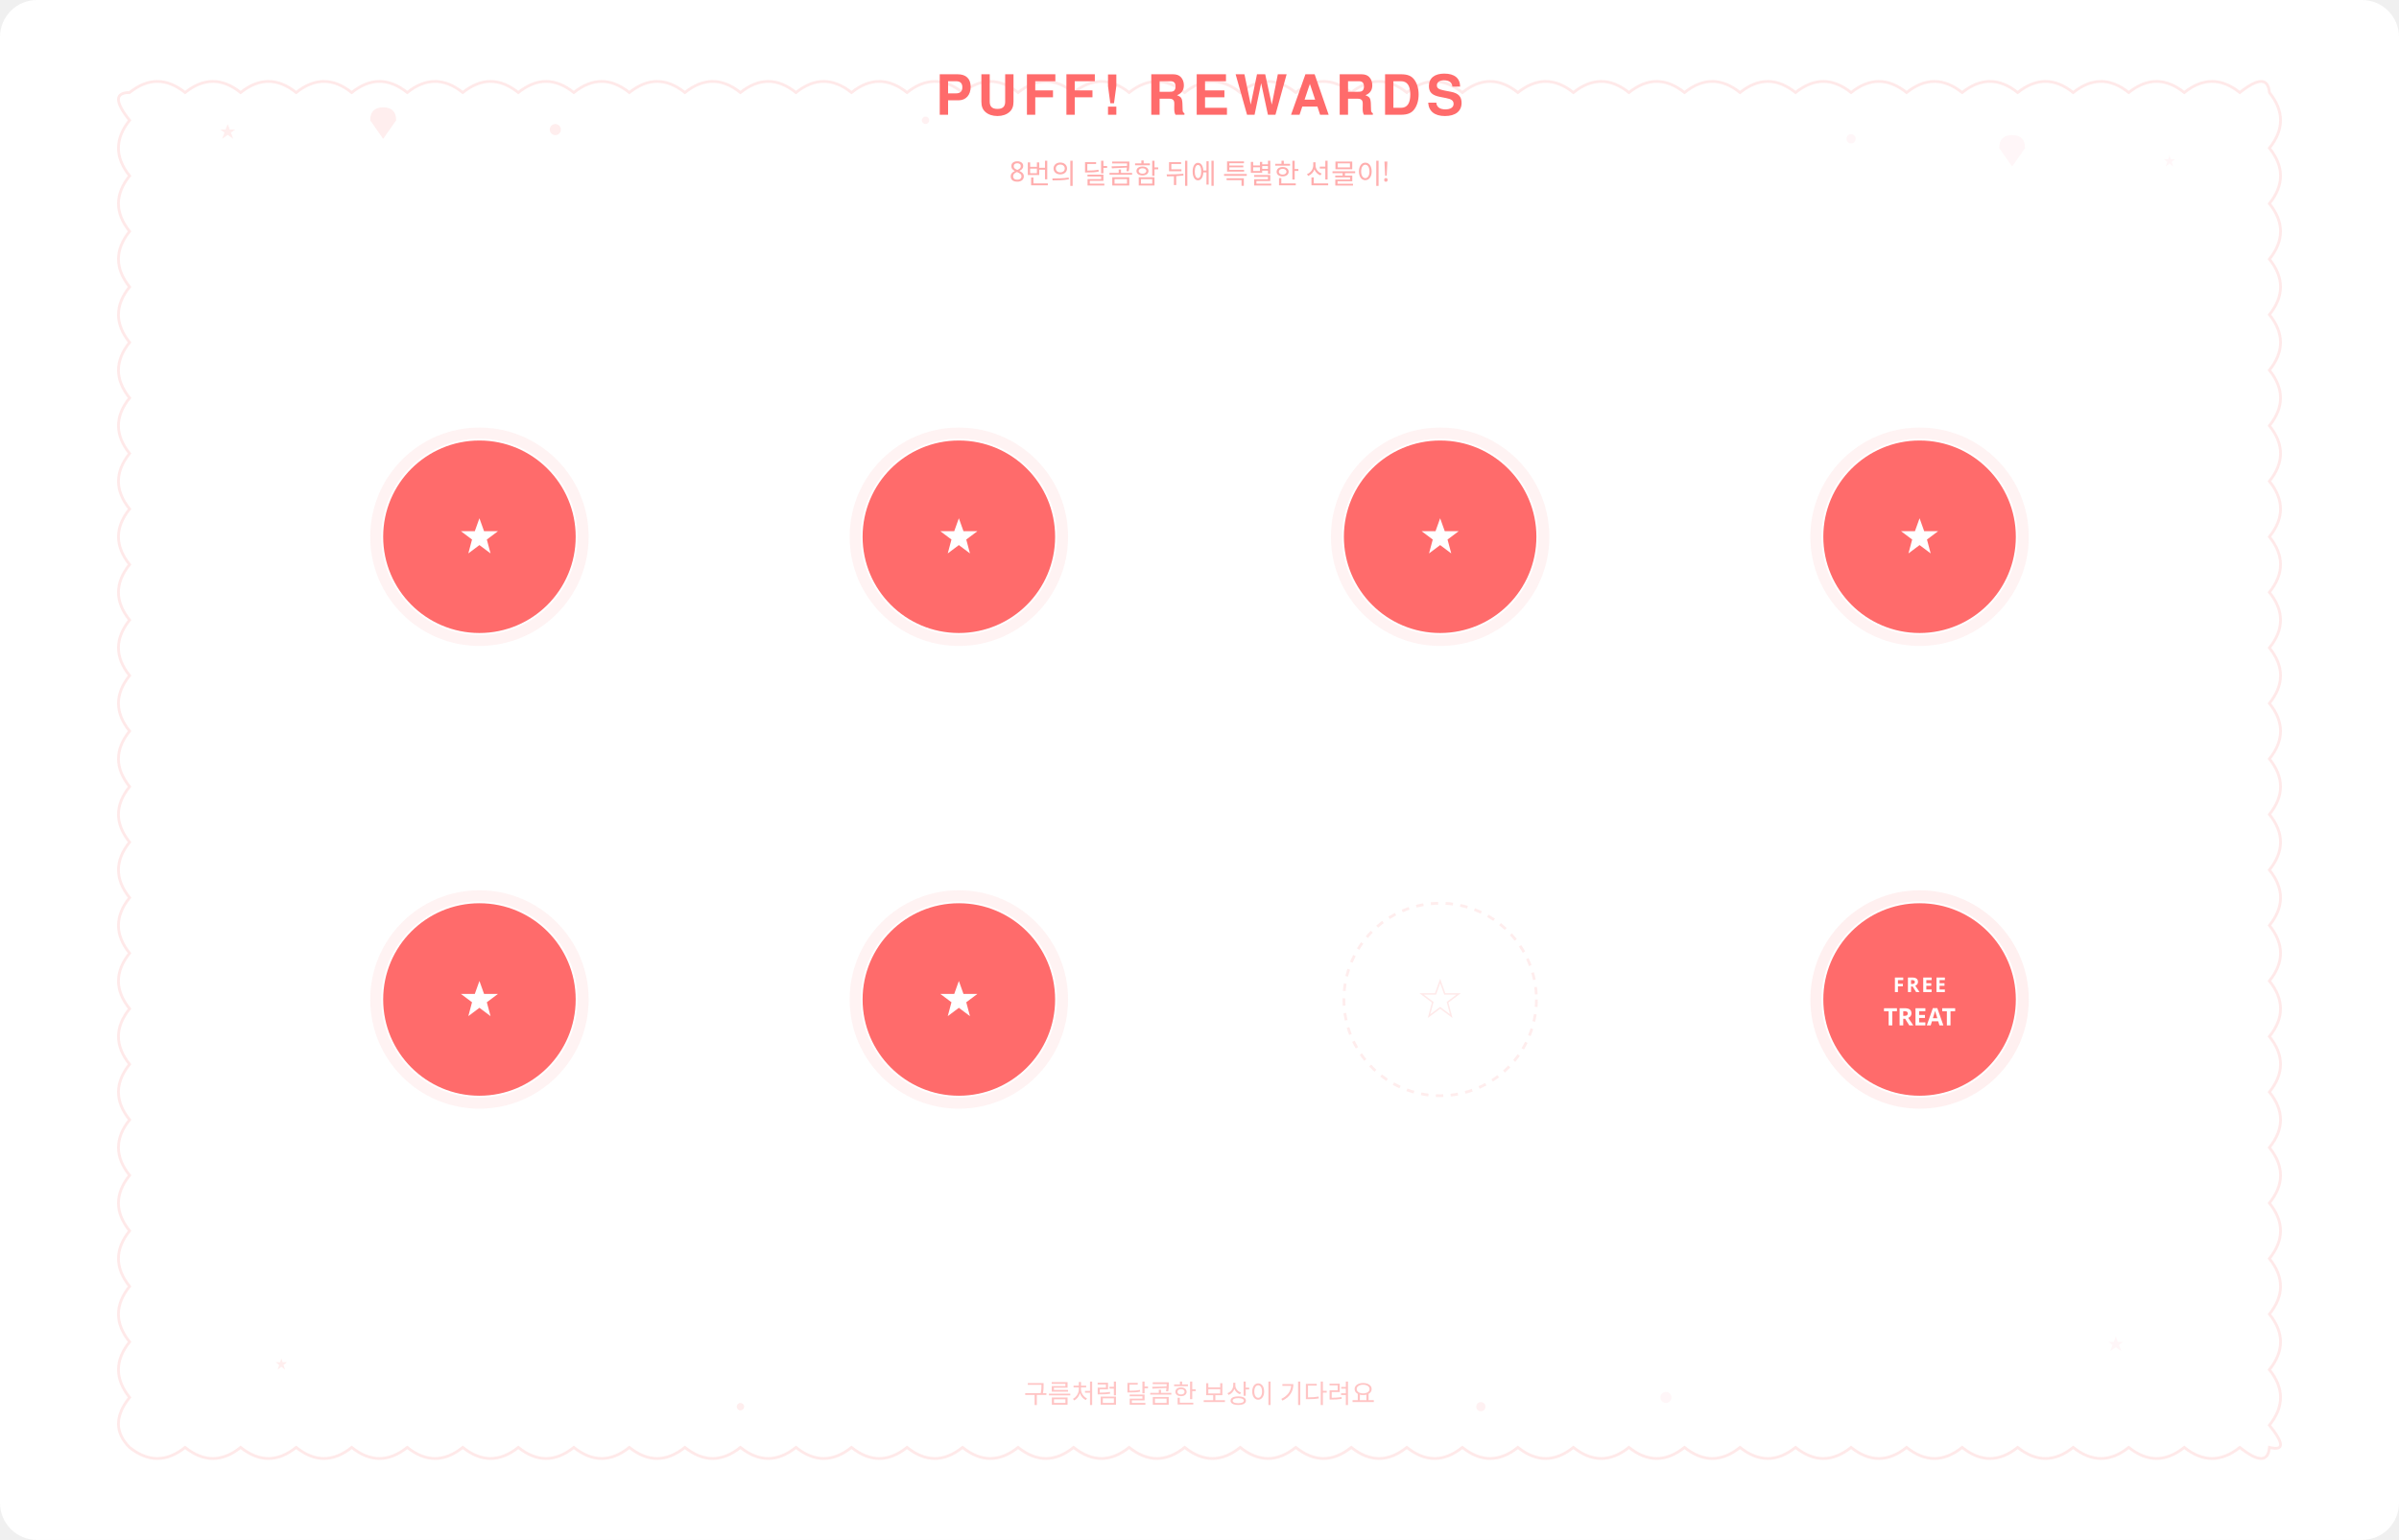
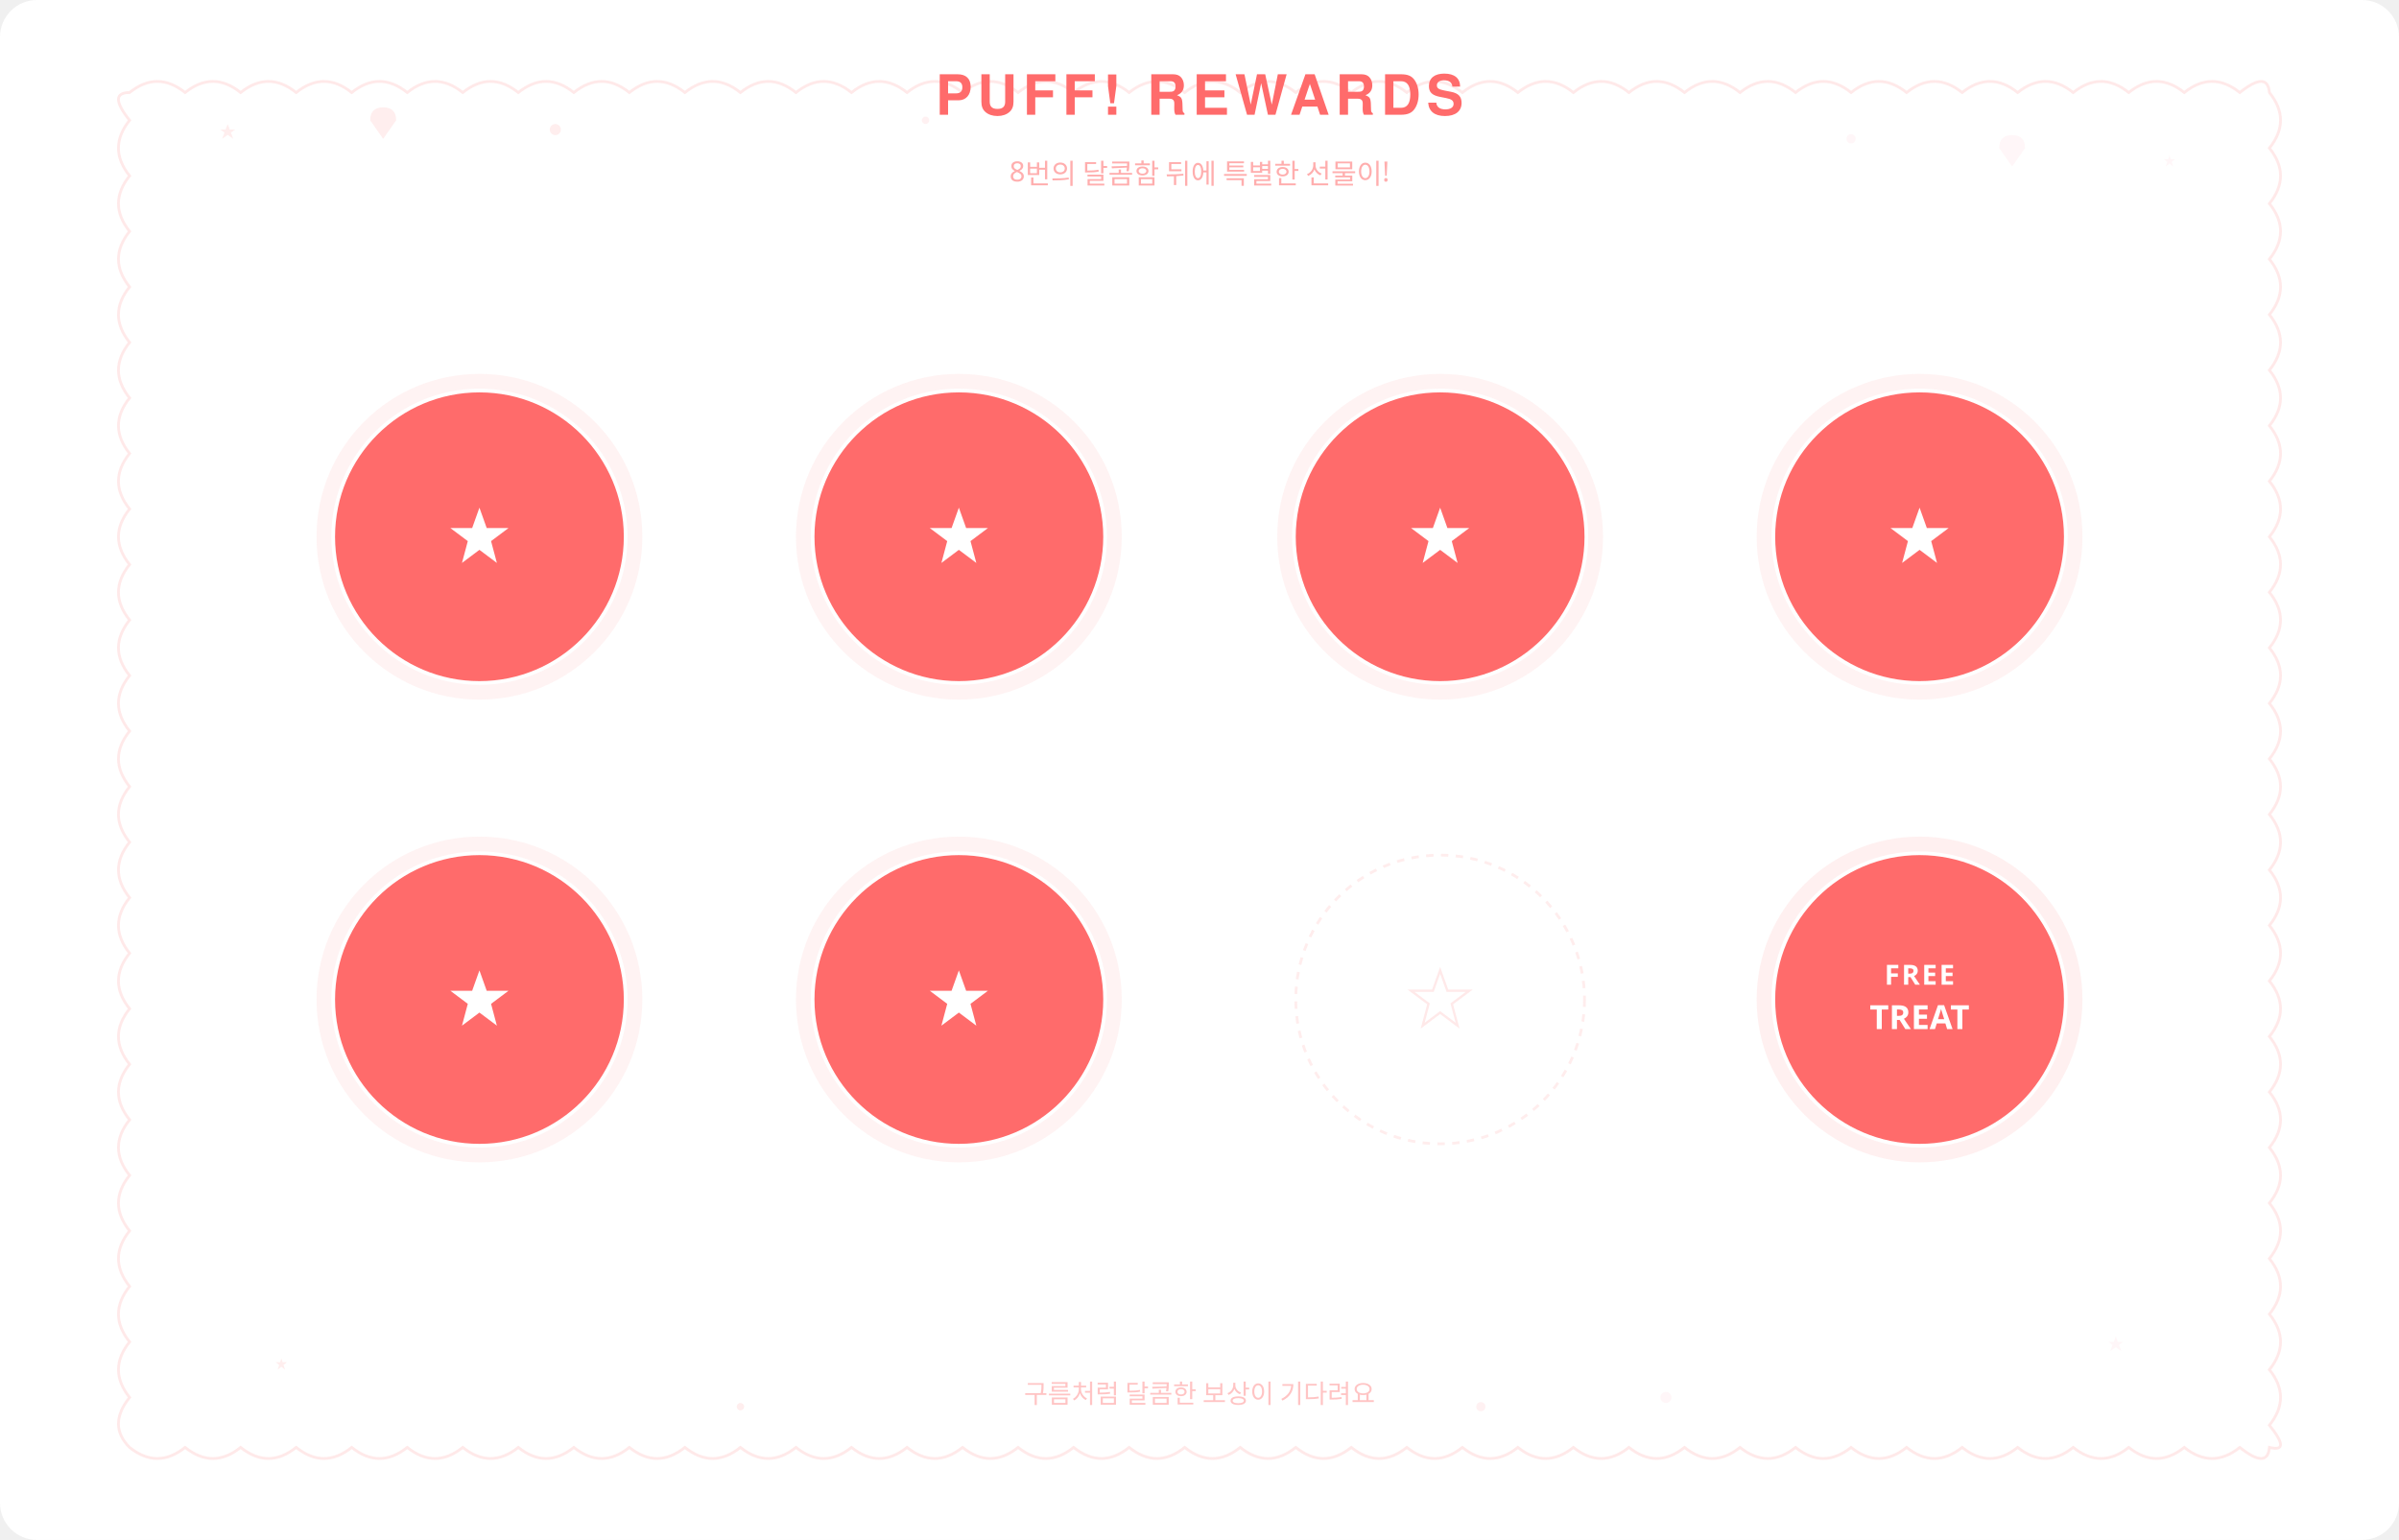
<svg xmlns="http://www.w3.org/2000/svg" viewBox="0 0 1296 832">
  <defs>
    <symbol id="star5" viewBox="0 0 28 28">
      <path d="M14,4 L16.5,11 L24,11 L18,15.5 L20,23 L14,18.5 L8,23 L10,15.5 L4,11 L11.5,11Z" fill="white" />
    </symbol>
    <symbol id="star5g" viewBox="0 0 28 28">
      <path d="M14,4 L16.5,11 L24,11 L18,15.5 L20,23 L14,18.5 L8,23 L10,15.5 L4,11 L11.5,11Z" fill="none" stroke="#FF6B6B" stroke-width="0.8" opacity="0.15" />
    </symbol>
    <filter id="glow5">
      <feGaussianBlur stdDeviation="3" result="blur" />
      <feMerge>
        <feMergeNode in="blur" />
        <feMergeNode in="SourceGraphic" />
      </feMerge>
    </filter>
  </defs>
  <rect width="1296" height="832" rx="20" fill="#FFFFFF" />
  <path d="M70,50 Q85,38 100,50 Q115,38 130,50 Q145,38 160,50 Q175,38 190,50 Q205,38 220,50 Q235,38 250,50 Q265,38 280,50 Q295,38 310,50 Q325,38 340,50 Q355,38 370,50 Q385,38 400,50 Q415,38 430,50 Q445,38 460,50 Q475,38 490,50 Q505,38 520,50 Q535,38 550,50 Q565,38 580,50 Q595,38 610,50 Q625,38 640,50 Q655,38 670,50 Q685,38 700,50 Q715,38 730,50 Q745,38 760,50 Q775,38 790,50 Q805,38 820,50 Q835,38 850,50 Q865,38 880,50 Q895,38 910,50 Q925,38 940,50 Q955,38 970,50 Q985,38 1000,50 Q1015,38 1030,50 Q1045,38 1060,50 Q1075,38 1090,50 Q1105,38 1120,50 Q1135,38 1150,50 Q1165,38 1180,50 Q1195,38 1210,50 Q1225,38 1226,50         L1226,50 Q1238,65 1226,80 Q1238,95 1226,110 Q1238,125 1226,140 Q1238,155 1226,170 Q1238,185 1226,200 Q1238,215 1226,230 Q1238,245 1226,260 Q1238,275 1226,290 Q1238,305 1226,320 Q1238,335 1226,350 Q1238,365 1226,380 Q1238,395 1226,410 Q1238,425 1226,440 Q1238,455 1226,470 Q1238,485 1226,500 Q1238,515 1226,530 Q1238,545 1226,560 Q1238,575 1226,590 Q1238,605 1226,620 Q1238,635 1226,650 Q1238,665 1226,680 Q1238,695 1226,710 Q1238,725 1226,740 Q1238,755 1226,770 Q1238,785 1226,782         Q1225,794 1210,782 Q1195,794 1180,782 Q1165,794 1150,782 Q1135,794 1120,782 Q1105,794 1090,782 Q1075,794 1060,782 Q1045,794 1030,782 Q1015,794 1000,782 Q985,794 970,782 Q955,794 940,782 Q925,794 910,782 Q895,794 880,782 Q865,794 850,782 Q835,794 820,782 Q805,794 790,782 Q775,794 760,782 Q745,794 730,782 Q715,794 700,782 Q685,794 670,782 Q655,794 640,782 Q625,794 610,782 Q595,794 580,782 Q565,794 550,782 Q535,794 520,782 Q505,794 490,782 Q475,794 460,782 Q445,794 430,782 Q415,794 400,782 Q385,794 370,782 Q355,794 340,782 Q325,794 310,782 Q295,794 280,782 Q265,794 250,782 Q235,794 220,782 Q205,794 190,782 Q175,794 160,782 Q145,794 130,782 Q115,794 100,782 Q85,794 70,782         Q58,770 70,755 Q58,740 70,725 Q58,710 70,695 Q58,680 70,665 Q58,650 70,635 Q58,620 70,605 Q58,590 70,575 Q58,560 70,545 Q58,530 70,515 Q58,500 70,485 Q58,470 70,455 Q58,440 70,425 Q58,410 70,395 Q58,380 70,365 Q58,350 70,335 Q58,320 70,305 Q58,290 70,275 Q58,260 70,245 Q58,230 70,215 Q58,200 70,185 Q58,170 70,155 Q58,140 70,125 Q58,110 70,95 Q58,80 70,65 Q58,50 70,50 Z" fill="none" stroke="#FF6B6B" stroke-opacity="0.15" stroke-width="1.5" />
  <g opacity="0.12">
    <path d="M120,75 l3,-8 3,8 -7,-5 8,0Z" fill="#FF6B6B" />
    <path d="M1170,90 l2,-6 2,6 -5,-4 6,0Z" fill="#FFB6C1" />
    <path d="M150,740 l2,-6 2,6 -5,-4 6,0Z" fill="#FF6B6B" />
    <path d="M1140,730 l3,-8 3,8 -7,-5 8,0Z" fill="#FFB6C1" />
    <path d="M200,65 Q200,58 207,58 Q214,58 214,65 L207,75 L200,65Z" fill="#FF6B6B" />
    <path d="M1080,80 Q1080,73 1087,73 Q1094,73 1094,80 L1087,90 L1080,80Z" fill="#FFB6C1" />
    <circle cx="300" cy="70" r="3" fill="#FF6B6B" />
    <circle cx="1000" cy="75" r="2.5" fill="#FFB6C1" />
    <circle cx="400" cy="760" r="2" fill="#FF6B6B" />
    <circle cx="900" cy="755" r="3" fill="#FFB6C1" />
    <circle cx="500" cy="65" r="2" fill="#FF8C94" />
    <circle cx="800" cy="760" r="2.5" fill="#FF8C94" />
  </g>
  <text x="648" y="62" text-anchor="middle" fill="#FF6B6B" font-family="'Arial Black', 'Helvetica', sans-serif" font-size="30" font-weight="900" letter-spacing="3">PUFF! REWARDS</text>
  <text x="648" y="98" text-anchor="middle" fill="#FF6B6B" font-family="sans-serif" font-size="15" opacity="0.55">8번의 달콤함 뒤에 특별한 선물이!</text>
-   <circle cx="259" cy="290" r="58" fill="none" stroke="white" stroke-width="0" opacity="0" />
-   <circle cx="259" cy="290" r="56" fill="none" stroke="#FF6B6B" stroke-opacity="0.08" stroke-width="6" />
-   <circle cx="259" cy="290" r="52" fill="#FF6B6B" />
-   <use href="#star5" x="245" y="276" width="28" height="28" />
-   <circle cx="518" cy="290" r="56" fill="none" stroke="#FF6B6B" stroke-opacity="0.08" stroke-width="6" />
-   <circle cx="518" cy="290" r="52" fill="#FF6B6B" />
-   <use href="#star5" x="504" y="276" width="28" height="28" />
-   <circle cx="778" cy="290" r="56" fill="none" stroke="#FF6B6B" stroke-opacity="0.08" stroke-width="6" />
-   <circle cx="778" cy="290" r="52" fill="#FF6B6B" />
-   <use href="#star5" x="764" y="276" width="28" height="28" />
-   <circle cx="1037" cy="290" r="56" fill="none" stroke="#FF6B6B" stroke-opacity="0.08" stroke-width="6" />
-   <circle cx="1037" cy="290" r="52" fill="#FF6B6B" />
-   <use href="#star5" x="1023" y="276" width="28" height="28" />
-   <circle cx="259" cy="540" r="56" fill="none" stroke="#FF6B6B" stroke-opacity="0.08" stroke-width="6" />
-   <circle cx="259" cy="540" r="52" fill="#FF6B6B" />
-   <use href="#star5" x="245" y="526" width="28" height="28" />
-   <circle cx="518" cy="540" r="56" fill="none" stroke="#FF6B6B" stroke-opacity="0.08" stroke-width="6" />
-   <circle cx="518" cy="540" r="52" fill="#FF6B6B" />
-   <use href="#star5" x="504" y="526" width="28" height="28" />
-   <circle cx="778" cy="540" r="52" fill="none" stroke="#FF6B6B" stroke-opacity="0.12" stroke-width="1.5" stroke-dasharray="4,4" />
-   <use href="#star5g" x="764" y="526" width="28" height="28" />
-   <circle cx="1037" cy="540" r="56" fill="none" stroke="#FF6B6B" stroke-opacity="0.1" stroke-width="6" />
-   <circle cx="1037" cy="540" r="52" fill="#FF6B6B" />
-   <text x="1037" y="536" text-anchor="middle" fill="white" font-family="sans-serif" font-size="11" font-weight="700" letter-spacing="1">FREE</text>
-   <text x="1037" y="554" text-anchor="middle" fill="white" font-family="sans-serif" font-size="13" font-weight="700">TREAT</text>
+   <circle cx="259" cy="290" r="84" fill="none" stroke="#FF6B6B" stroke-opacity="0.08" stroke-width="8" />
+   <circle cx="259" cy="290" r="78" fill="#FF6B6B" />
+   <use href="#star5" x="237" y="268" width="44" height="44" />
+   <circle cx="518" cy="290" r="84" fill="none" stroke="#FF6B6B" stroke-opacity="0.08" stroke-width="8" />
+   <circle cx="518" cy="290" r="78" fill="#FF6B6B" />
+   <use href="#star5" x="496" y="268" width="44" height="44" />
+   <circle cx="778" cy="290" r="84" fill="none" stroke="#FF6B6B" stroke-opacity="0.08" stroke-width="8" />
+   <circle cx="778" cy="290" r="78" fill="#FF6B6B" />
+   <use href="#star5" x="756" y="268" width="44" height="44" />
+   <circle cx="1037" cy="290" r="84" fill="none" stroke="#FF6B6B" stroke-opacity="0.08" stroke-width="8" />
+   <circle cx="1037" cy="290" r="78" fill="#FF6B6B" />
+   <use href="#star5" x="1015" y="268" width="44" height="44" />
+   <circle cx="259" cy="540" r="84" fill="none" stroke="#FF6B6B" stroke-opacity="0.08" stroke-width="8" />
+   <circle cx="259" cy="540" r="78" fill="#FF6B6B" />
+   <use href="#star5" x="237" y="518" width="44" height="44" />
+   <circle cx="518" cy="540" r="84" fill="none" stroke="#FF6B6B" stroke-opacity="0.08" stroke-width="8" />
+   <circle cx="518" cy="540" r="78" fill="#FF6B6B" />
+   <use href="#star5" x="496" y="518" width="44" height="44" />
+   <circle cx="778" cy="540" r="78" fill="none" stroke="#FF6B6B" stroke-opacity="0.12" stroke-width="1.5" stroke-dasharray="4,4" />
+   <use href="#star5g" x="756" y="518" width="44" height="44" />
+   <circle cx="1037" cy="540" r="84" fill="none" stroke="#FF6B6B" stroke-opacity="0.1" stroke-width="8" />
+   <circle cx="1037" cy="540" r="78" fill="#FF6B6B" />
+   <text x="1037" y="532" text-anchor="middle" fill="white" font-family="sans-serif" font-size="15" font-weight="700" letter-spacing="1">FREE</text>
+   <text x="1037" y="556" text-anchor="middle" fill="white" font-family="sans-serif" font-size="18" font-weight="700">TREAT</text>
  <text x="648" y="758" text-anchor="middle" fill="#FF6B6B" font-family="sans-serif" font-size="14" opacity="0.4">구름처럼 달콤한 보상이 기다려요</text>
</svg>
